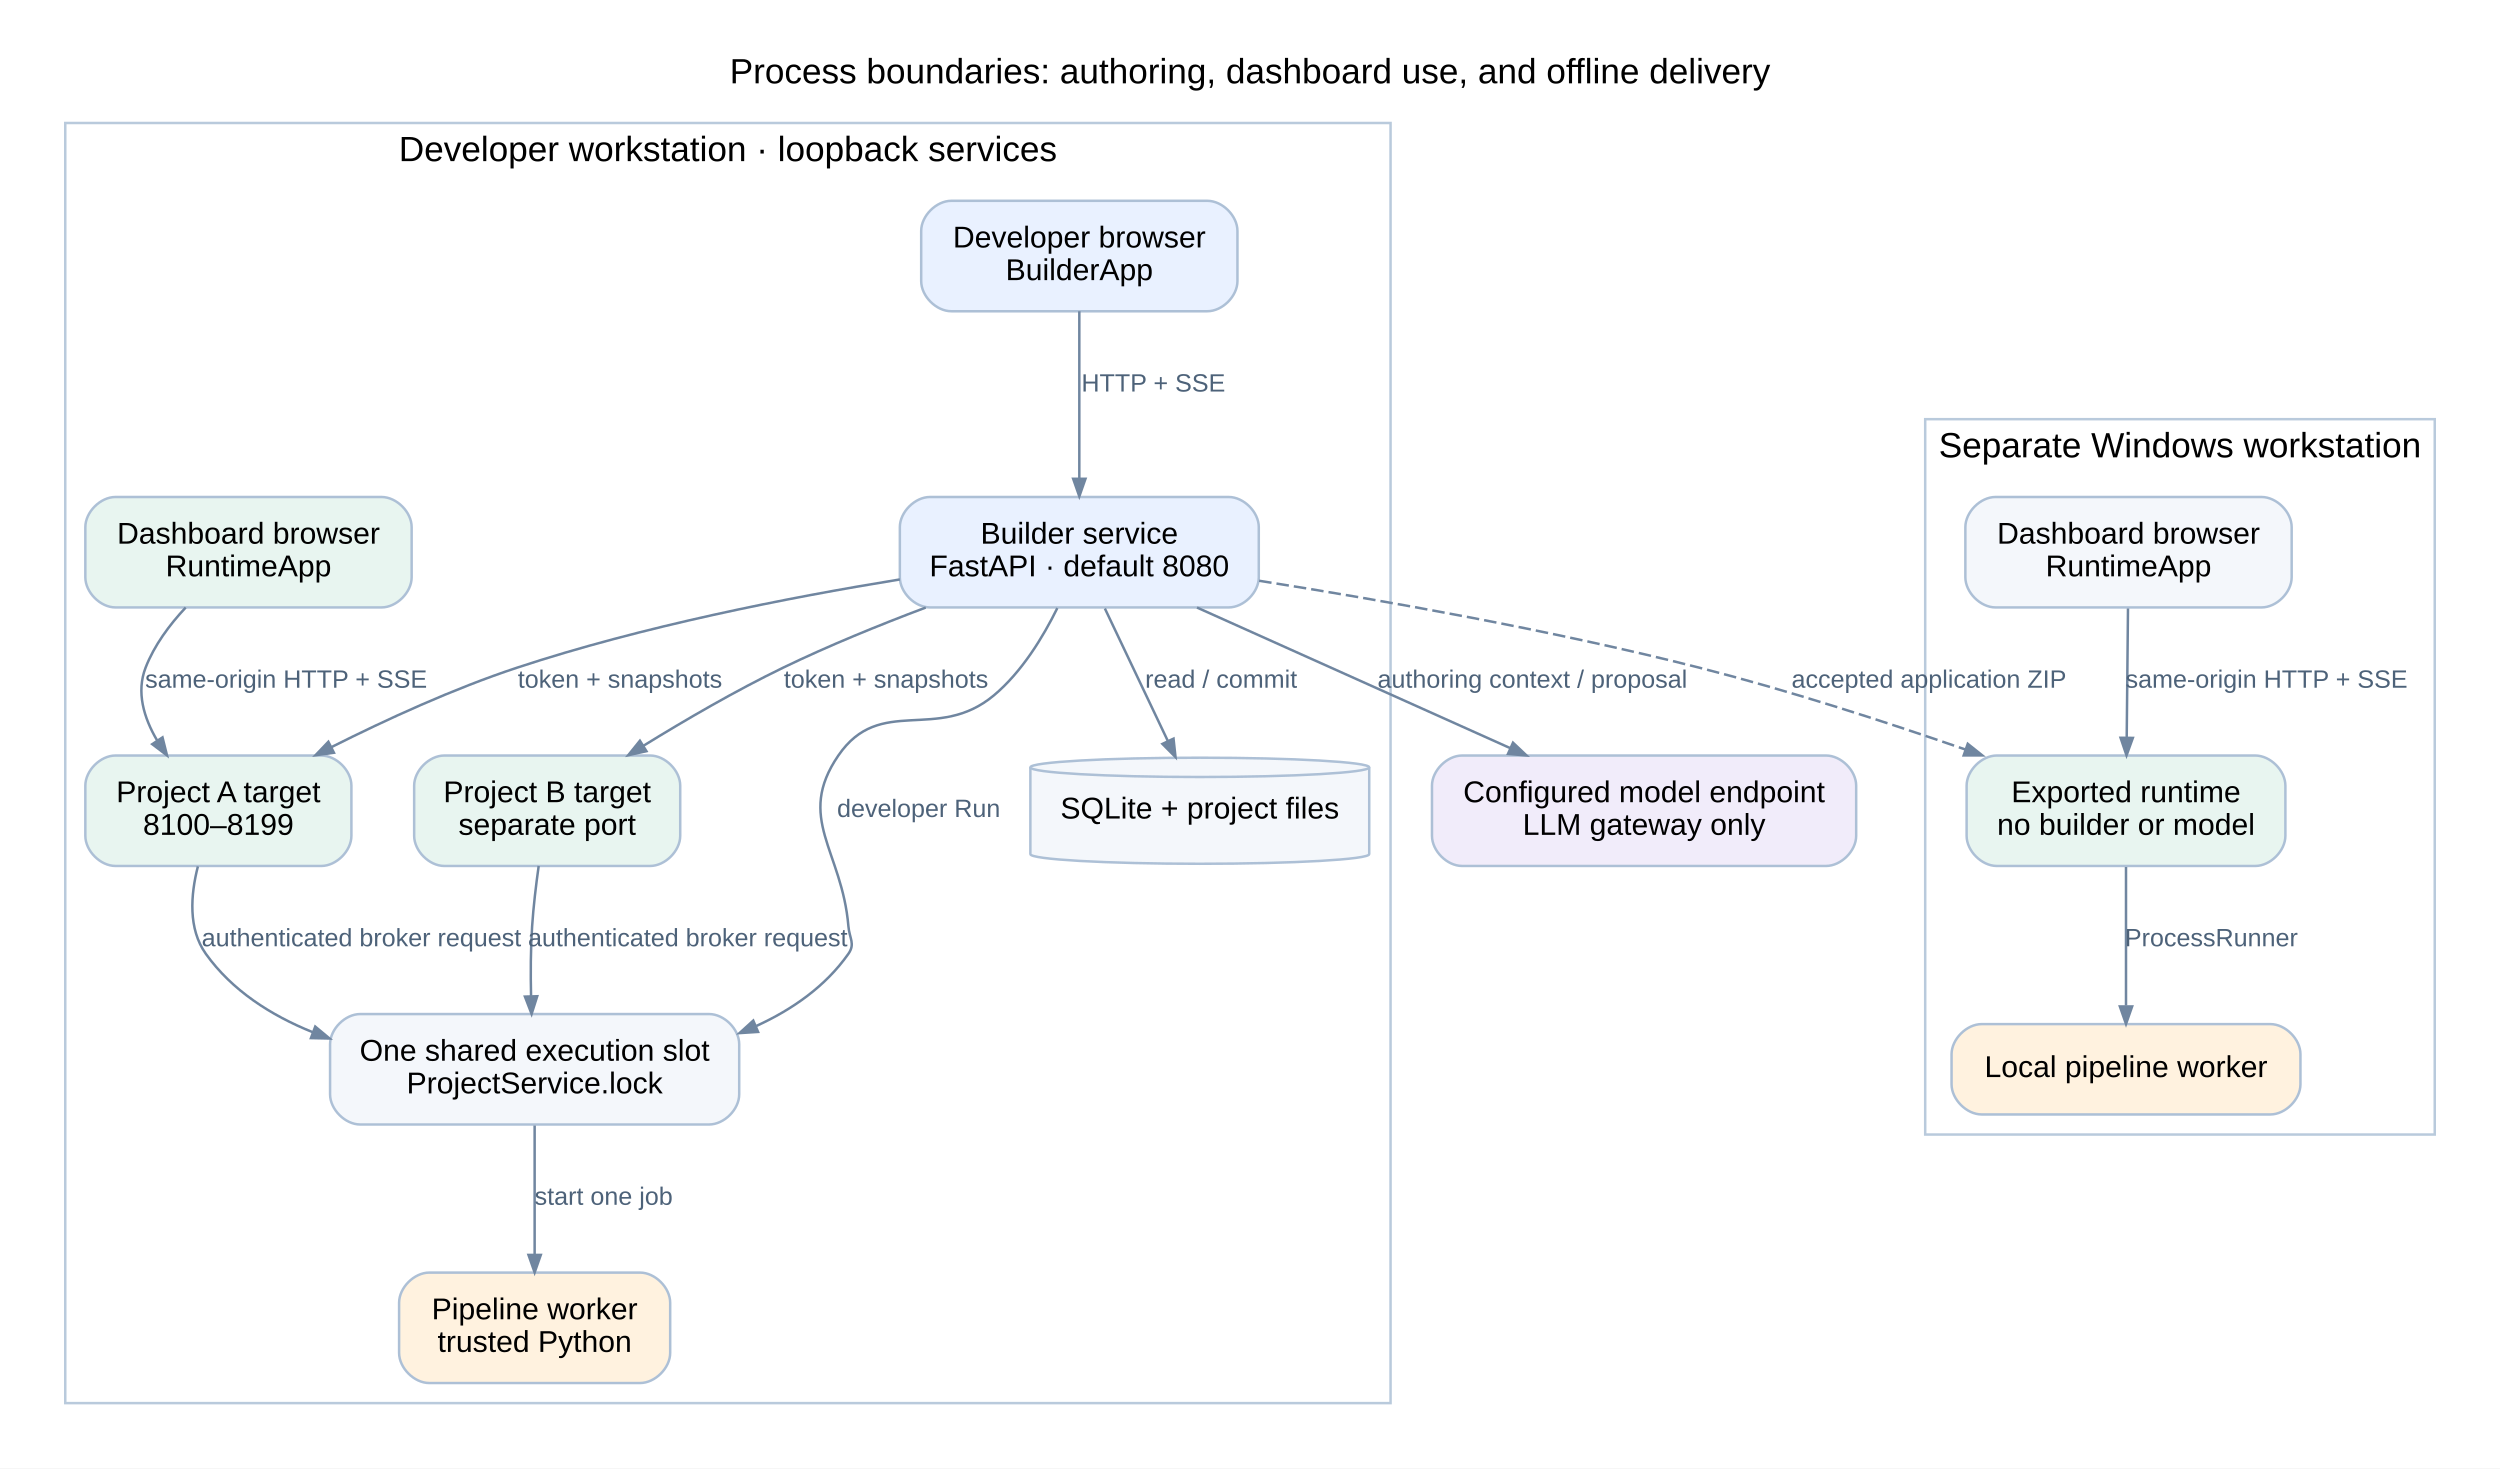
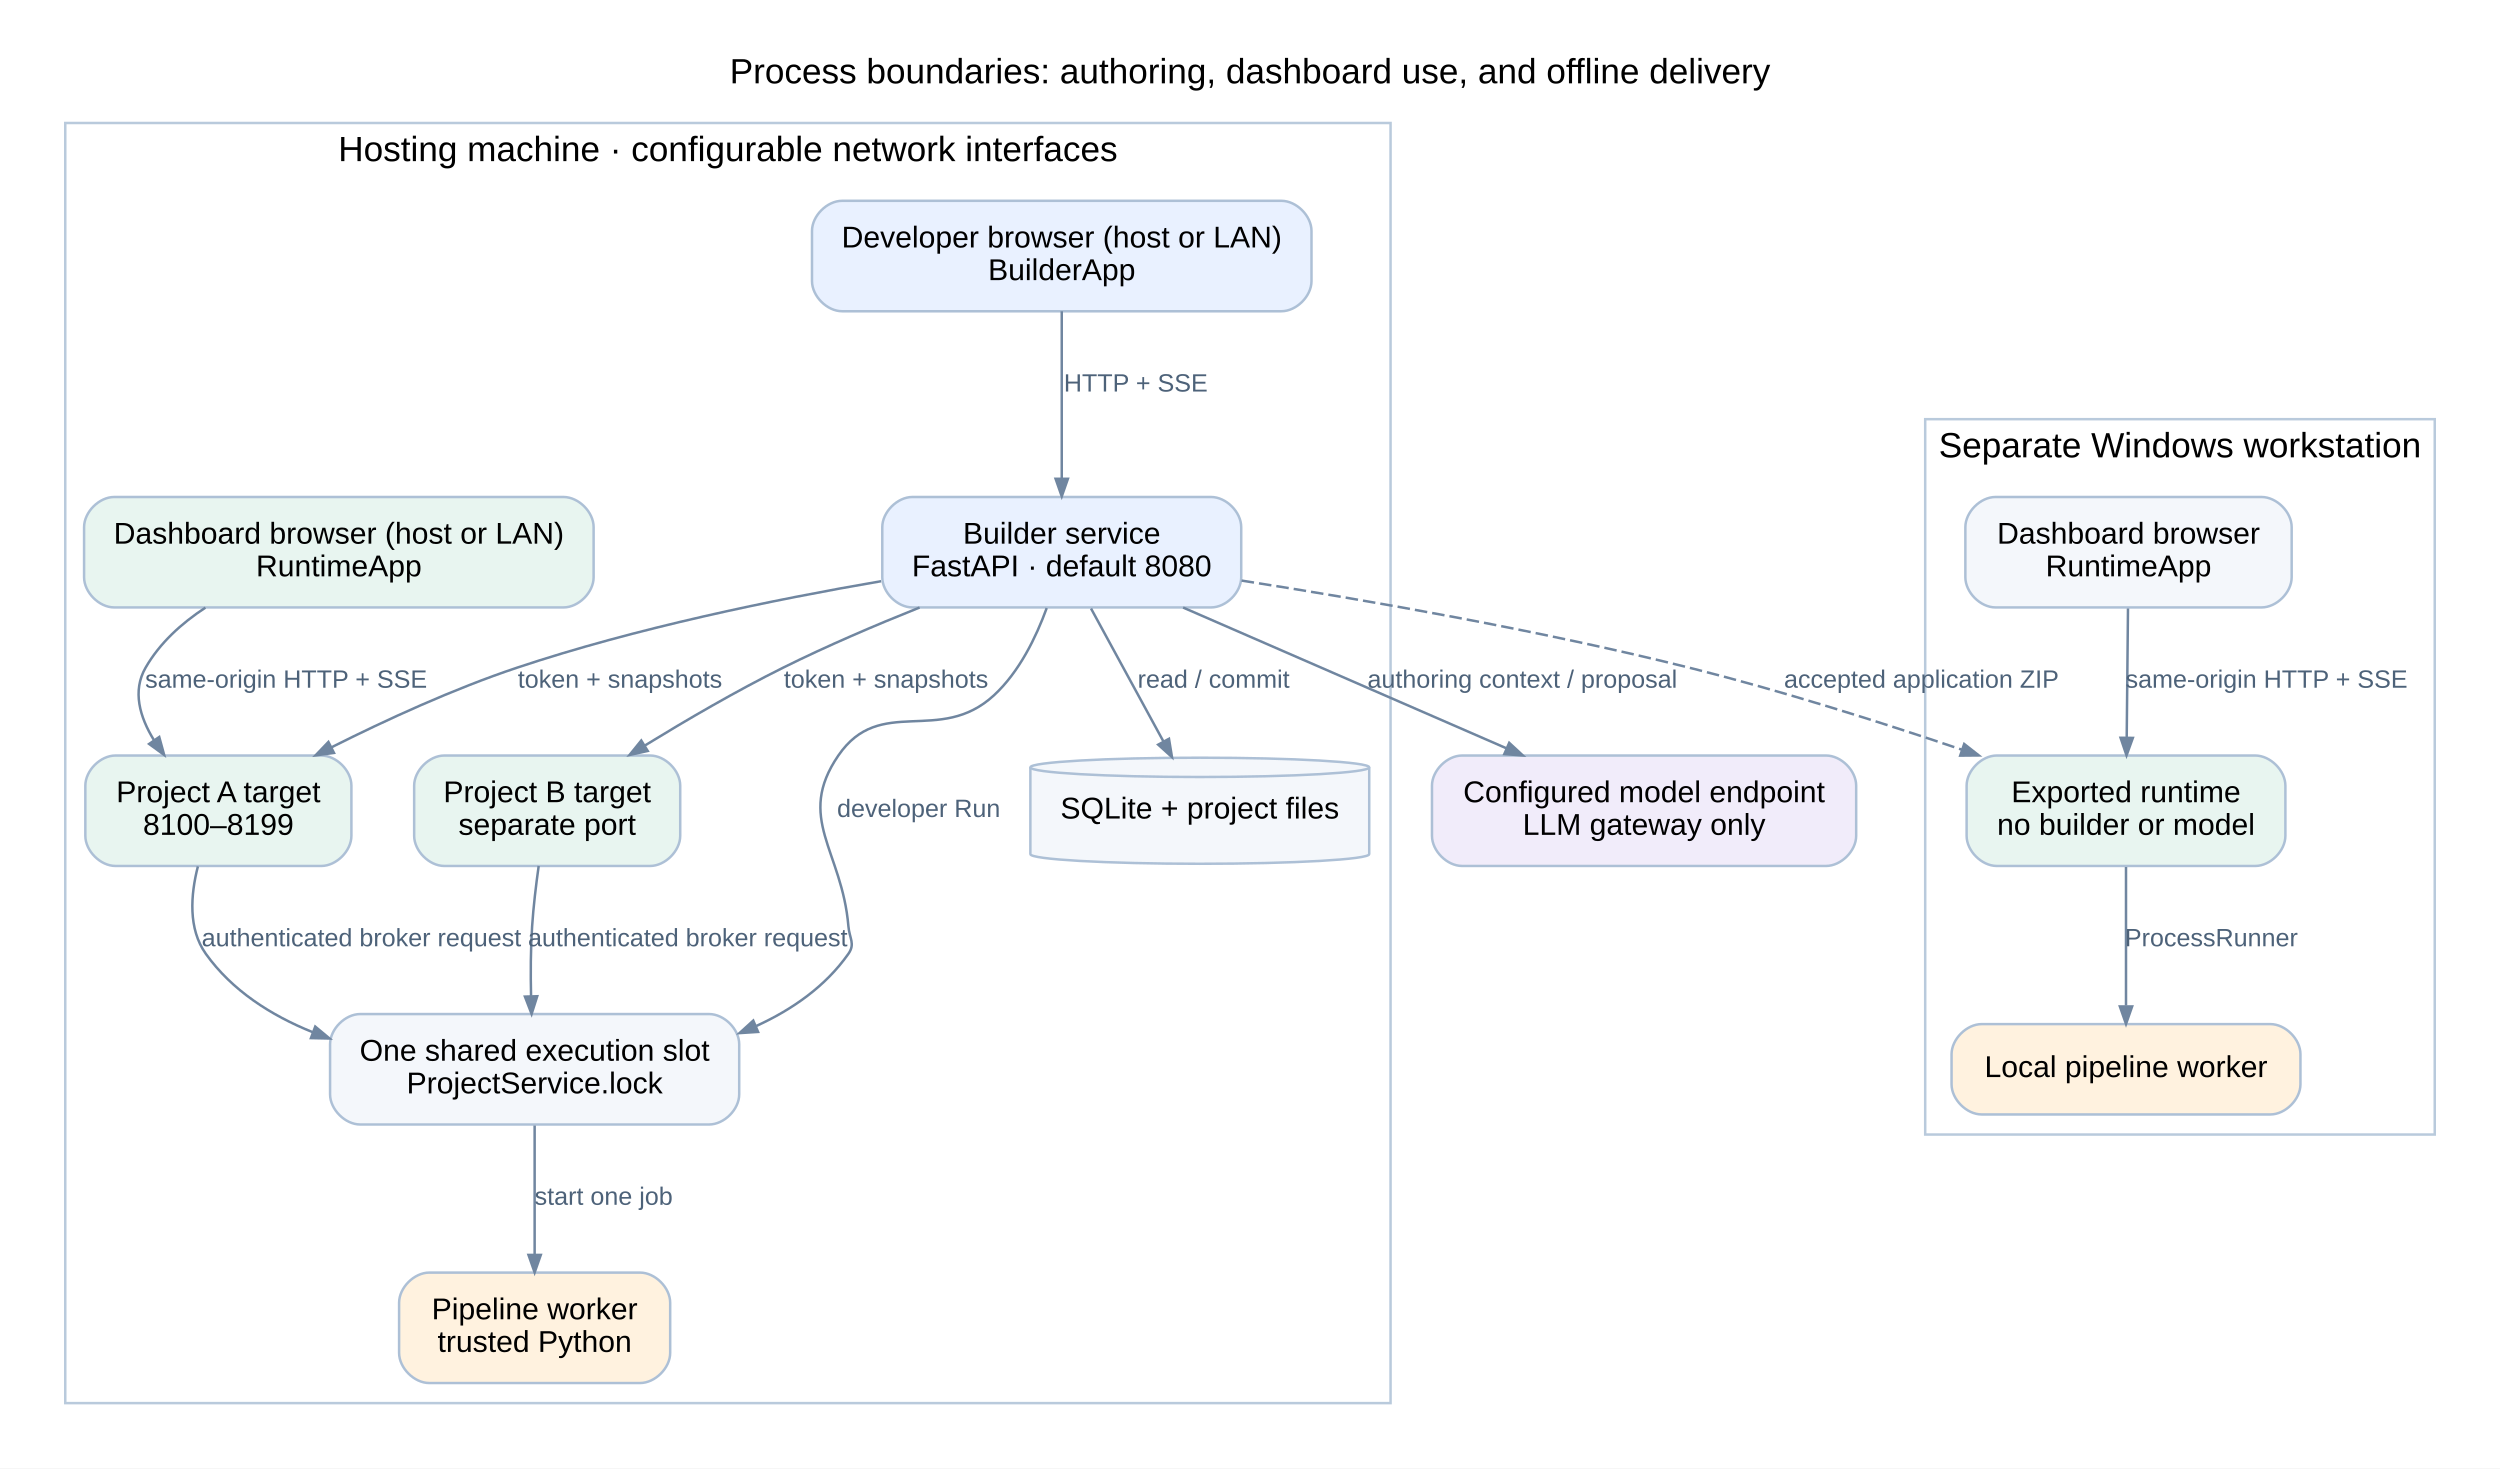
<svg xmlns="http://www.w3.org/2000/svg" width="996pt" height="585pt" viewBox="0.00 0.00 996.00 585.00">
  <g id="graph0" class="graph" transform="scale(1 1) rotate(0) translate(18 567)">
    <polygon fill="white" stroke="transparent" points="-18,18 -18,-567 978,-567 978,18 -18,18" />
    <text text-anchor="middle" x="480" y="-533.8" font-family="Arial" font-size="14.00">Process boundaries: authoring, dashboard use, and offline delivery</text>
    <g id="clust1" class="cluster">
      <polygon fill="white" stroke="#b9cadc" points="8,-8 8,-518 536,-518 536,-8 8,-8" />
-       <text text-anchor="middle" x="272" y="-502.8" font-family="Arial" font-size="14.00">Developer workstation · loopback services</text>
+       <text text-anchor="middle" x="272" y="-502.8" font-family="Arial" font-size="14.00">Hosting machine · configurable network interfaces</text>
    </g>
    <g id="clust2" class="cluster">
      <polygon fill="white" stroke="#b9cadc" points="749,-115 749,-400 952,-400 952,-115 749,-115" />
      <text text-anchor="middle" x="850.5" y="-384.8" font-family="Arial" font-size="14.00">Separate Windows workstation</text>
    </g>
    <g id="node1" class="node">
-       <path fill="#e9f1ff" stroke="#adc0d6" d="M463,-487C463,-487 361,-487 361,-487 355,-487 349,-481 349,-475 349,-475 349,-455 349,-455 349,-449 355,-443 361,-443 361,-443 463,-443 463,-443 469,-443 475,-449 475,-455 475,-455 475,-475 475,-475 475,-481 469,-487 463,-487" />
-       <text text-anchor="middle" x="412" y="-468.4" font-family="Arial" font-size="12.00">Developer browser</text>
-       <text text-anchor="middle" x="412" y="-455.4" font-family="Arial" font-size="12.00">BuilderApp</text>
+       <path fill="#e9f1ff" stroke="#adc0d6" d="M492.5,-487C492.5,-487 317.5,-487 317.5,-487 311.5,-487 305.5,-481 305.5,-475 305.5,-475 305.5,-455 305.5,-455 305.5,-449 311.5,-443 317.5,-443 317.5,-443 492.5,-443 492.5,-443 498.5,-443 504.5,-449 504.5,-455 504.5,-455 504.5,-475 504.5,-475 504.5,-481 498.5,-487 492.5,-487" />
+       <text text-anchor="middle" x="405" y="-468.4" font-family="Arial" font-size="12.00">Developer browser (host or LAN)</text>
+       <text text-anchor="middle" x="405" y="-455.4" font-family="Arial" font-size="12.00">BuilderApp</text>
    </g>
    <g id="node2" class="node">
-       <path fill="#e9f1ff" stroke="#adc0d6" d="M471.5,-369C471.5,-369 352.5,-369 352.5,-369 346.5,-369 340.5,-363 340.5,-357 340.5,-357 340.5,-337 340.5,-337 340.5,-331 346.5,-325 352.5,-325 352.5,-325 471.5,-325 471.5,-325 477.5,-325 483.5,-331 483.5,-337 483.5,-337 483.5,-357 483.5,-357 483.5,-363 477.5,-369 471.5,-369" />
-       <text text-anchor="middle" x="412" y="-350.4" font-family="Arial" font-size="12.00">Builder service</text>
-       <text text-anchor="middle" x="412" y="-337.4" font-family="Arial" font-size="12.00">FastAPI · default 8080</text>
+       <path fill="#e9f1ff" stroke="#adc0d6" d="M464.5,-369C464.5,-369 345.5,-369 345.5,-369 339.5,-369 333.5,-363 333.5,-357 333.5,-357 333.5,-337 333.5,-337 333.5,-331 339.5,-325 345.5,-325 345.5,-325 464.5,-325 464.5,-325 470.5,-325 476.5,-331 476.5,-337 476.5,-337 476.5,-357 476.5,-357 476.5,-363 470.5,-369 464.5,-369" />
+       <text text-anchor="middle" x="405" y="-350.4" font-family="Arial" font-size="12.00">Builder service</text>
+       <text text-anchor="middle" x="405" y="-337.4" font-family="Arial" font-size="12.00">FastAPI · default 8080</text>
    </g>
    <g id="edge1" class="edge">
-       <path fill="none" stroke="#7086a0" d="M412,-442.99C412,-424.39 412,-397.06 412,-376.49" />
-       <polygon fill="#7086a0" stroke="#7086a0" points="414.45,-376.24 412,-369.24 409.55,-376.24 414.45,-376.24" />
-       <text text-anchor="middle" x="441.5" y="-411" font-family="Arial" font-size="10.00" fill="#4d6279">HTTP + SSE</text>
+       <path fill="none" stroke="#7086a0" d="M405,-442.99C405,-424.39 405,-397.06 405,-376.49" />
+       <polygon fill="#7086a0" stroke="#7086a0" points="407.45,-376.24 405,-369.24 402.55,-376.24 407.45,-376.24" />
+       <text text-anchor="middle" x="434.5" y="-411" font-family="Arial" font-size="10.00" fill="#4d6279">HTTP + SSE</text>
    </g>
    <g id="node3" class="node">
      <path fill="#e8f5f0" stroke="#adc0d6" d="M110,-266C110,-266 28,-266 28,-266 22,-266 16,-260 16,-254 16,-254 16,-234 16,-234 16,-228 22,-222 28,-222 28,-222 110,-222 110,-222 116,-222 122,-228 122,-234 122,-234 122,-254 122,-254 122,-260 116,-266 110,-266" />
      <text text-anchor="middle" x="69" y="-247.4" font-family="Arial" font-size="12.00">Project A target</text>
      <text text-anchor="middle" x="69" y="-234.4" font-family="Arial" font-size="12.00">8100–8199</text>
    </g>
    <g id="edge3" class="edge">
-       <path fill="none" stroke="#7086a0" d="M340.49,-336.15C295.94,-328.92 237.81,-317.45 188,-301 162.74,-292.66 135.83,-280.31 114,-269.33" />
-       <polygon fill="#7086a0" stroke="#7086a0" points="115.04,-267.11 107.69,-266.12 112.82,-271.48 115.04,-267.11" />
+       <path fill="none" stroke="#7086a0" d="M333.03,-335.45C290.24,-328.11 235.26,-316.78 188,-301 162.77,-292.58 135.86,-280.22 114.02,-269.26" />
+       <polygon fill="#7086a0" stroke="#7086a0" points="115.06,-267.04 107.71,-266.06 112.84,-271.41 115.06,-267.04" />
      <text text-anchor="middle" x="229" y="-293" font-family="Arial" font-size="10.00" fill="#4d6279">token + snapshots</text>
    </g>
    <g id="node4" class="node">
      <path fill="#e8f5f0" stroke="#adc0d6" d="M241,-266C241,-266 159,-266 159,-266 153,-266 147,-260 147,-254 147,-254 147,-234 147,-234 147,-228 153,-222 159,-222 159,-222 241,-222 241,-222 247,-222 253,-228 253,-234 253,-234 253,-254 253,-254 253,-260 247,-266 241,-266" />
      <text text-anchor="middle" x="200" y="-247.4" font-family="Arial" font-size="12.00">Project B target</text>
      <text text-anchor="middle" x="200" y="-234.4" font-family="Arial" font-size="12.00">separate port</text>
    </g>
    <g id="edge4" class="edge">
-       <path fill="none" stroke="#7086a0" d="M350.82,-324.96C332.28,-317.98 312.06,-309.74 294,-301 275.12,-291.86 255.03,-280.18 238.3,-269.86" />
-       <polygon fill="#7086a0" stroke="#7086a0" points="239.53,-267.74 232.29,-266.13 236.94,-271.9 239.53,-267.74" />
+       <path fill="none" stroke="#7086a0" d="M348.37,-324.97C330.7,-317.9 311.32,-309.61 294,-301 275.36,-291.74 255.47,-280.15 238.8,-269.92" />
+       <polygon fill="#7086a0" stroke="#7086a0" points="240.05,-267.82 232.81,-266.22 237.48,-271.98 240.05,-267.82" />
      <text text-anchor="middle" x="335" y="-293" font-family="Arial" font-size="10.00" fill="#4d6279">token + snapshots</text>
    </g>
    <g id="node6" class="node">
      <path fill="#f4f7fb" stroke="#adc0d6" d="M264.5,-163C264.5,-163 125.5,-163 125.5,-163 119.5,-163 113.5,-157 113.5,-151 113.5,-151 113.5,-131 113.5,-131 113.5,-125 119.5,-119 125.5,-119 125.5,-119 264.5,-119 264.5,-119 270.5,-119 276.5,-125 276.5,-131 276.5,-131 276.5,-151 276.5,-151 276.5,-157 270.5,-163 264.5,-163" />
      <text text-anchor="middle" x="195" y="-144.4" font-family="Arial" font-size="12.00">One shared execution slot</text>
      <text text-anchor="middle" x="195" y="-131.4" font-family="Arial" font-size="12.00">ProjectService.lock</text>
    </g>
    <g id="edge8" class="edge">
-       <path fill="none" stroke="#7086a0" d="M403.24,-324.74C397.53,-313.13 389.07,-299.28 378,-290 355.35,-271.03 332.7,-290.37 316,-266 298.89,-241.03 317.5,-228.17 320,-198 320.4,-193.13 322.81,-191 320,-187 310.91,-174.07 297.74,-164.84 283.31,-158.25" />
+       <path fill="none" stroke="#7086a0" d="M399.01,-324.75C394.8,-313.15 388.07,-299.3 378,-290 356.29,-269.96 332.7,-290.37 316,-266 298.89,-241.03 317.5,-228.17 320,-198 320.4,-193.13 322.81,-191 320,-187 310.91,-174.07 297.74,-164.84 283.31,-158.25" />
      <polygon fill="#7086a0" stroke="#7086a0" points="284.01,-155.89 276.61,-155.41 282.1,-160.4 284.01,-155.89" />
      <text text-anchor="middle" x="348" y="-241.5" font-family="Arial" font-size="10.00" fill="#4d6279">developer Run</text>
    </g>
    <g id="node8" class="node">
      <path fill="#f4f7fb" stroke="#adc0d6" d="M527.5,-261.29C527.5,-263.4 497.25,-265.13 460,-265.13 422.75,-265.13 392.5,-263.4 392.5,-261.29 392.5,-261.29 392.5,-226.71 392.5,-226.71 392.5,-224.6 422.75,-222.87 460,-222.87 497.25,-222.87 527.5,-224.6 527.5,-226.71 527.5,-226.71 527.5,-261.29 527.5,-261.29" />
      <path fill="none" stroke="#adc0d6" d="M527.5,-261.29C527.5,-259.17 497.25,-257.44 460,-257.44 422.75,-257.44 392.5,-259.17 392.5,-261.29" />
      <text text-anchor="middle" x="460" y="-240.9" font-family="Arial" font-size="12.00">SQLite + project files</text>
    </g>
    <g id="edge2" class="edge">
-       <path fill="none" stroke="#7086a0" d="M422.18,-324.58C429.52,-309.14 439.47,-288.2 447.32,-271.68" />
-       <polygon fill="#7086a0" stroke="#7086a0" points="449.53,-272.73 450.33,-265.36 445.11,-270.63 449.53,-272.73" />
-       <text text-anchor="middle" x="468.5" y="-293" font-family="Arial" font-size="10.00" fill="#4d6279">read / commit</text>
+       <path fill="none" stroke="#7086a0" d="M416.66,-324.58C425.07,-309.14 436.47,-288.2 445.47,-271.68" />
+       <polygon fill="#7086a0" stroke="#7086a0" points="447.72,-272.67 448.92,-265.36 443.42,-270.33 447.72,-272.67" />
+       <text text-anchor="middle" x="465.5" y="-293" font-family="Arial" font-size="10.00" fill="#4d6279">read / commit</text>
    </g>
    <g id="node9" class="node">
      <path fill="#f1ecfa" stroke="#adc0d6" d="M709.5,-266C709.5,-266 564.5,-266 564.5,-266 558.5,-266 552.5,-260 552.5,-254 552.5,-254 552.5,-234 552.5,-234 552.5,-228 558.5,-222 564.5,-222 564.5,-222 709.5,-222 709.5,-222 715.5,-222 721.5,-228 721.5,-234 721.5,-234 721.5,-254 721.5,-254 721.5,-260 715.5,-266 709.5,-266" />
      <text text-anchor="middle" x="637" y="-247.4" font-family="Arial" font-size="12.00">Configured model endpoint</text>
      <text text-anchor="middle" x="637" y="-234.4" font-family="Arial" font-size="12.00">LLM gateway only</text>
    </g>
    <g id="edge10" class="edge">
-       <path fill="none" stroke="#7086a0" d="M458.89,-324.95C495.3,-308.61 545.79,-285.94 583.72,-268.92" />
-       <polygon fill="#7086a0" stroke="#7086a0" points="584.78,-271.12 590.17,-266.02 582.78,-266.65 584.78,-271.12" />
-       <text text-anchor="middle" x="592.5" y="-293" font-family="Arial" font-size="10.00" fill="#4d6279">authoring context / proposal</text>
+       <path fill="none" stroke="#7086a0" d="M453.35,-324.95C490.89,-308.61 542.95,-285.94 582.06,-268.92" />
+       <polygon fill="#7086a0" stroke="#7086a0" points="583.27,-271.06 588.71,-266.02 581.31,-266.57 583.27,-271.06" />
+       <text text-anchor="middle" x="588.5" y="-293" font-family="Arial" font-size="10.00" fill="#4d6279">authoring context / proposal</text>
    </g>
    <g id="node10" class="node">
      <path fill="#e8f5f0" stroke="#adc0d6" d="M880.5,-266C880.5,-266 777.5,-266 777.5,-266 771.5,-266 765.5,-260 765.5,-254 765.5,-254 765.5,-234 765.5,-234 765.5,-228 771.5,-222 777.5,-222 777.5,-222 880.5,-222 880.5,-222 886.5,-222 892.5,-228 892.5,-234 892.5,-234 892.5,-254 892.5,-254 892.5,-260 886.5,-266 880.5,-266" />
      <text text-anchor="middle" x="829" y="-247.4" font-family="Arial" font-size="12.00">Exported runtime</text>
      <text text-anchor="middle" x="829" y="-234.4" font-family="Arial" font-size="12.00">no builder or model</text>
    </g>
    <g id="edge13" class="edge">
-       <path fill="none" stroke="#7086a0" stroke-dasharray="5,2" d="M483.63,-335.63C533.24,-327.8 600.6,-315.86 659,-301 694.56,-291.95 733.5,-279.33 765.12,-268.36" />
-       <polygon fill="#7086a0" stroke="#7086a0" points="765.95,-270.67 771.75,-266.05 764.33,-266.04 765.95,-270.67" />
-       <text text-anchor="middle" x="750.5" y="-293" font-family="Arial" font-size="10.00" fill="#4d6279">accepted application ZIP</text>
+       <path fill="none" stroke="#7086a0" stroke-dasharray="5,2" d="M476.66,-335.7C526.93,-327.84 595.53,-315.85 655,-301 691.36,-291.92 731.2,-279.3 763.58,-268.34" />
+       <polygon fill="#7086a0" stroke="#7086a0" points="764.53,-270.6 770.37,-266.03 762.95,-265.96 764.53,-270.6" />
+       <text text-anchor="middle" x="747.5" y="-293" font-family="Arial" font-size="10.00" fill="#4d6279">accepted application ZIP</text>
    </g>
    <g id="edge6" class="edge">
      <path fill="none" stroke="#7086a0" d="M60.84,-221.82C57.94,-210.51 56.91,-196.93 64,-187 74.42,-172.4 89.89,-162.49 106.59,-155.77" />
      <polygon fill="#7086a0" stroke="#7086a0" points="107.59,-158.01 113.29,-153.26 105.88,-153.42 107.59,-158.01" />
      <text text-anchor="middle" x="126" y="-190" font-family="Arial" font-size="10.00" fill="#4d6279">authenticated broker request</text>
    </g>
    <g id="edge7" class="edge">
      <path fill="none" stroke="#7086a0" d="M196.61,-222C195.55,-214.45 194.52,-205.86 194,-198 193.4,-188.98 193.37,-179.13 193.57,-170.23" />
      <polygon fill="#7086a0" stroke="#7086a0" points="196.03,-170.1 193.79,-163.03 191.13,-169.95 196.03,-170.1" />
      <text text-anchor="middle" x="256" y="-190" font-family="Arial" font-size="10.00" fill="#4d6279">authenticated broker request</text>
    </g>
    <g id="node5" class="node">
-       <path fill="#e8f5f0" stroke="#adc0d6" d="M134,-369C134,-369 28,-369 28,-369 22,-369 16,-363 16,-357 16,-357 16,-337 16,-337 16,-331 22,-325 28,-325 28,-325 134,-325 134,-325 140,-325 146,-331 146,-337 146,-337 146,-357 146,-357 146,-363 140,-369 134,-369" />
-       <text text-anchor="middle" x="81" y="-350.4" font-family="Arial" font-size="12.00">Dashboard browser</text>
-       <text text-anchor="middle" x="81" y="-337.4" font-family="Arial" font-size="12.00">RuntimeApp</text>
+       <path fill="#e8f5f0" stroke="#adc0d6" d="M206.5,-369C206.5,-369 27.5,-369 27.5,-369 21.5,-369 15.5,-363 15.5,-357 15.5,-357 15.5,-337 15.5,-337 15.5,-331 21.5,-325 27.5,-325 27.5,-325 206.5,-325 206.5,-325 212.5,-325 218.5,-331 218.5,-337 218.5,-337 218.5,-357 218.5,-357 218.5,-363 212.5,-369 206.5,-369" />
+       <text text-anchor="middle" x="117" y="-350.4" font-family="Arial" font-size="12.00">Dashboard browser (host or LAN)</text>
+       <text text-anchor="middle" x="117" y="-337.4" font-family="Arial" font-size="12.00">RuntimeApp</text>
    </g>
    <g id="edge5" class="edge">
-       <path fill="none" stroke="#7086a0" d="M55.97,-324.96C49.52,-318.07 43.43,-309.87 40,-301 36.24,-291.29 39.27,-281.07 44.57,-272.06" />
-       <polygon fill="#7086a0" stroke="#7086a0" points="46.74,-273.23 48.54,-266.04 42.65,-270.53 46.74,-273.23" />
+       <path fill="none" stroke="#7086a0" d="M63.84,-324.92C54.3,-318.68 45.63,-310.8 40,-301 34.68,-291.73 37.63,-281.39 43.33,-272.14" />
+       <polygon fill="#7086a0" stroke="#7086a0" points="45.44,-273.39 47.4,-266.24 41.41,-270.61 45.44,-273.39" />
      <text text-anchor="middle" x="96" y="-293" font-family="Arial" font-size="10.00" fill="#4d6279">same-origin HTTP + SSE</text>
    </g>
    <g id="node7" class="node">
      <path fill="#fff2df" stroke="#adc0d6" d="M237,-60C237,-60 153,-60 153,-60 147,-60 141,-54 141,-48 141,-48 141,-28 141,-28 141,-22 147,-16 153,-16 153,-16 237,-16 237,-16 243,-16 249,-22 249,-28 249,-28 249,-48 249,-48 249,-54 243,-60 237,-60" />
      <text text-anchor="middle" x="195" y="-41.4" font-family="Arial" font-size="12.00">Pipeline worker</text>
      <text text-anchor="middle" x="195" y="-28.4" font-family="Arial" font-size="12.00">trusted Python</text>
    </g>
    <g id="edge9" class="edge">
      <path fill="none" stroke="#7086a0" d="M195,-118.58C195,-103.62 195,-83.48 195,-67.21" />
      <polygon fill="#7086a0" stroke="#7086a0" points="197.45,-67.04 195,-60.04 192.55,-67.04 197.45,-67.04" />
      <text text-anchor="middle" x="222.5" y="-87" font-family="Arial" font-size="10.00" fill="#4d6279">start one job</text>
    </g>
    <g id="node11" class="node">
      <path fill="#fff2df" stroke="#adc0d6" d="M886.5,-159C886.5,-159 771.5,-159 771.5,-159 765.5,-159 759.5,-153 759.5,-147 759.5,-147 759.5,-135 759.5,-135 759.5,-129 765.5,-123 771.5,-123 771.5,-123 886.5,-123 886.5,-123 892.5,-123 898.5,-129 898.5,-135 898.5,-135 898.5,-147 898.5,-147 898.5,-153 892.5,-159 886.5,-159" />
      <text text-anchor="middle" x="829" y="-137.9" font-family="Arial" font-size="12.00">Local pipeline worker</text>
    </g>
    <g id="edge12" class="edge">
      <path fill="none" stroke="#7086a0" d="M829,-221.58C829,-205.41 829,-183.21 829,-166.36" />
      <polygon fill="#7086a0" stroke="#7086a0" points="831.45,-166.04 829,-159.04 826.55,-166.04 831.45,-166.04" />
      <text text-anchor="middle" x="863" y="-190" font-family="Arial" font-size="10.00" fill="#4d6279">ProcessRunner</text>
    </g>
    <g id="node12" class="node">
      <path fill="#f4f7fb" stroke="#adc0d6" d="M883,-369C883,-369 777,-369 777,-369 771,-369 765,-363 765,-357 765,-357 765,-337 765,-337 765,-331 771,-325 777,-325 777,-325 883,-325 883,-325 889,-325 895,-331 895,-337 895,-337 895,-357 895,-357 895,-363 889,-369 883,-369" />
      <text text-anchor="middle" x="830" y="-350.4" font-family="Arial" font-size="12.00">Dashboard browser</text>
      <text text-anchor="middle" x="830" y="-337.4" font-family="Arial" font-size="12.00">RuntimeApp</text>
    </g>
    <g id="edge11" class="edge">
      <path fill="none" stroke="#7086a0" d="M829.79,-324.58C829.64,-309.62 829.44,-289.48 829.28,-273.21" />
      <polygon fill="#7086a0" stroke="#7086a0" points="831.73,-273.02 829.21,-266.04 826.83,-273.07 831.73,-273.02" />
      <text text-anchor="middle" x="885" y="-293" font-family="Arial" font-size="10.00" fill="#4d6279">same-origin HTTP + SSE</text>
    </g>
  </g>
</svg>
